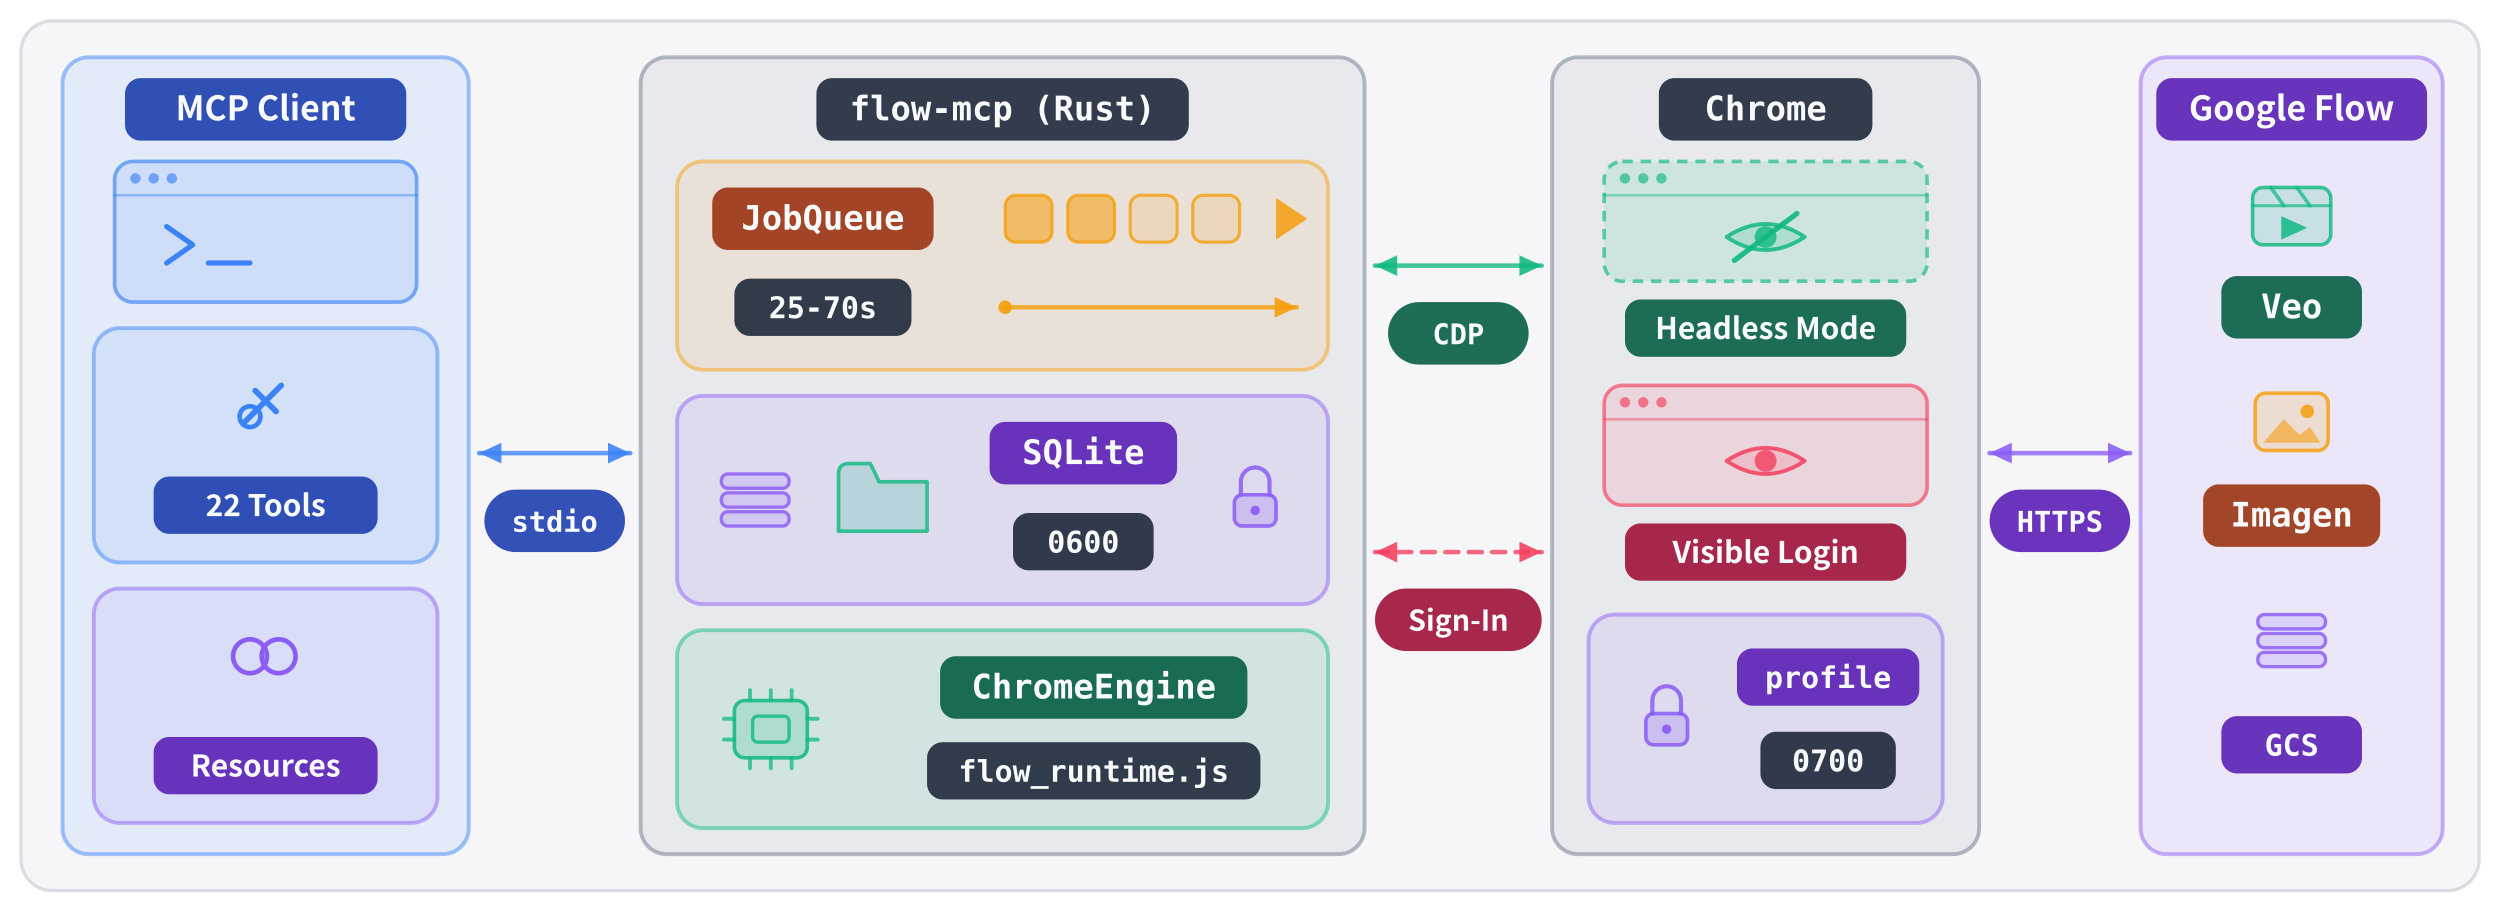
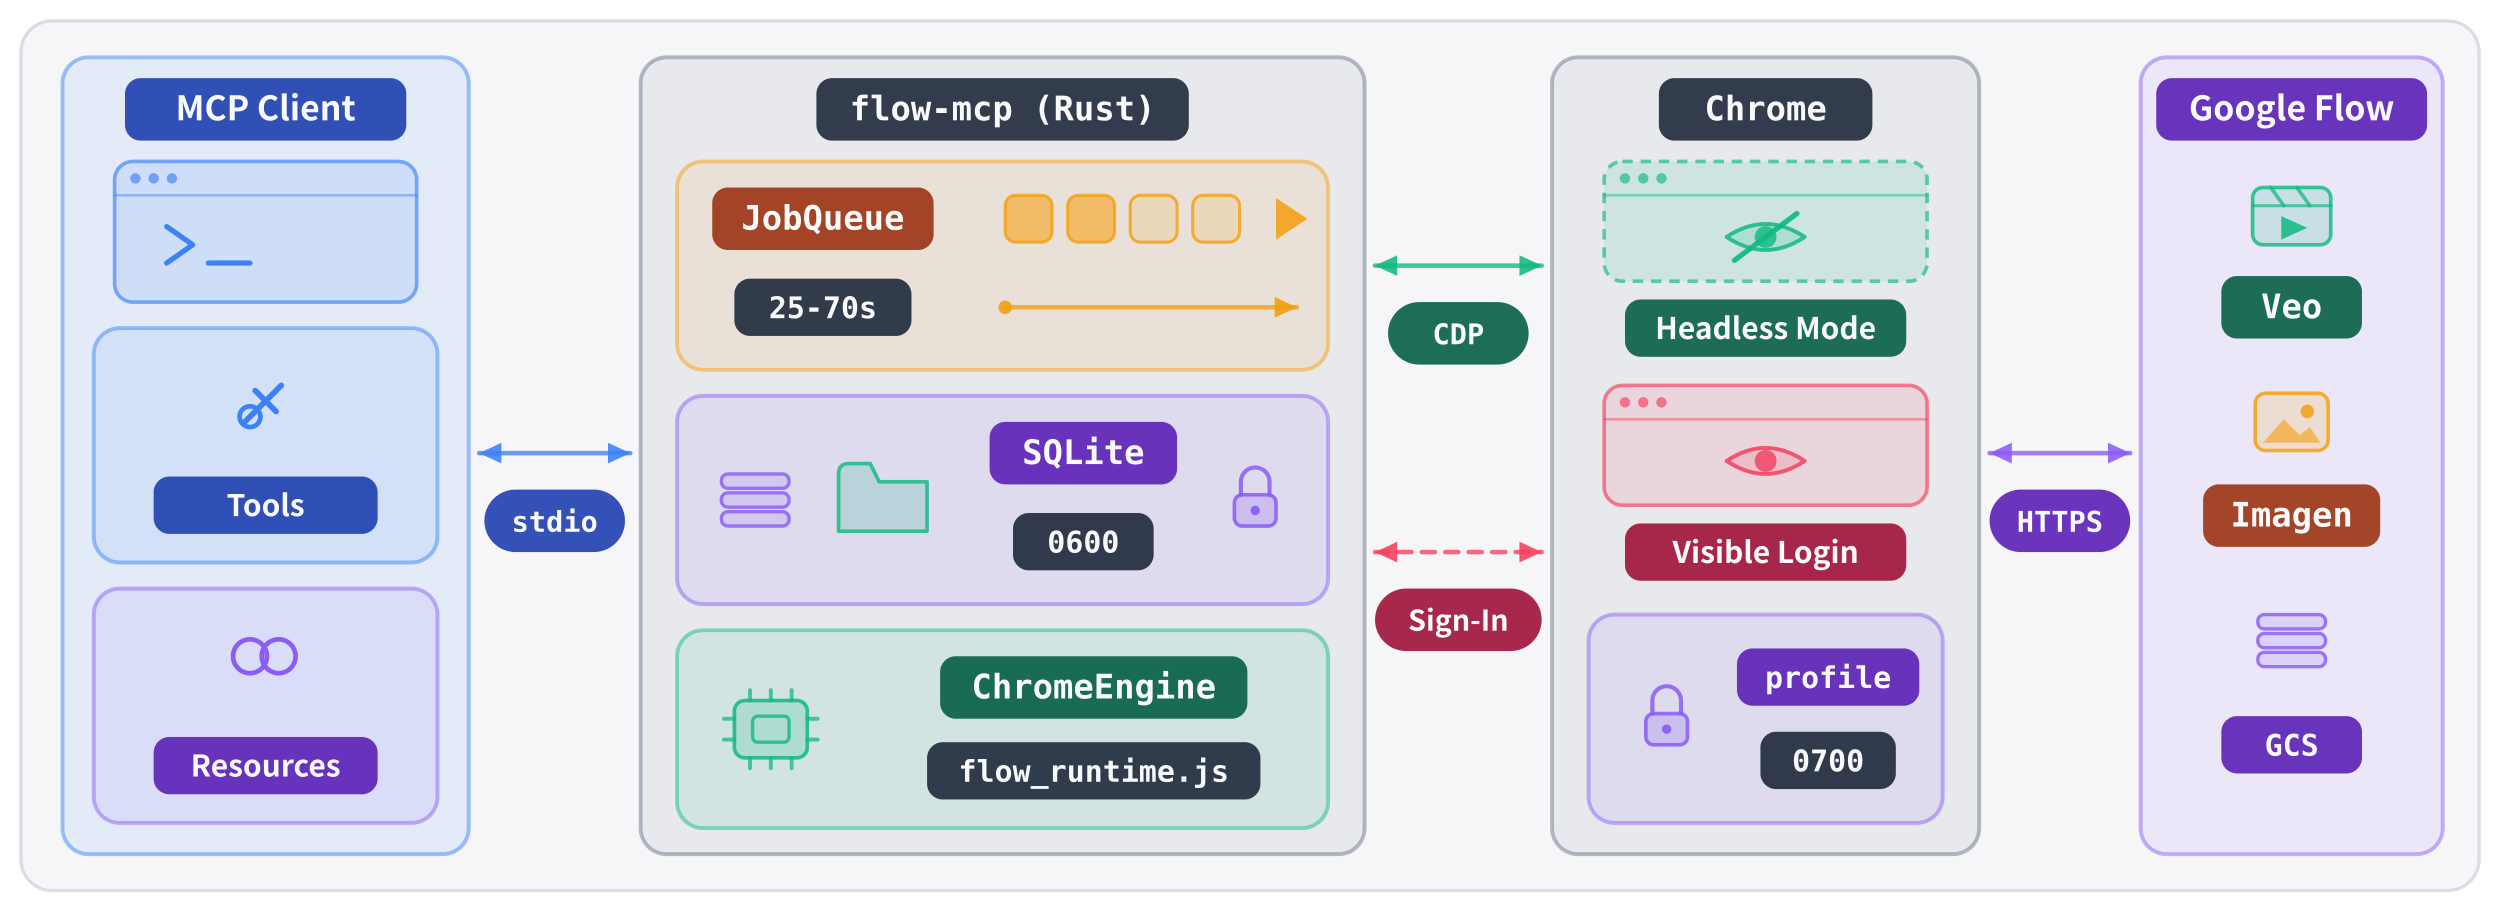
<svg xmlns="http://www.w3.org/2000/svg" viewBox="0 0 960 350" width="100%" role="img" aria-labelledby="svg-title svg-desc">
  <style>
    path, line, polyline, polygon { stroke-linecap: round; stroke-linejoin: round; }
    text { font-family: system-ui, -apple-system, 'Segoe UI', 'PingFang SC', 'Hiragino Sans', 'Noto Sans CJK SC', 'Noto Sans JP', sans-serif; }
    .mono { font-family: ui-monospace, 'SFMono-Regular', Menlo, Consolas, monospace; }
    .h1 { font-size: 13px; font-weight: 700; fill: #f8fafc; }
    .lbl { font-size: 11.5px; font-weight: 600; fill: #f8fafc; }
    .badge { font-size: 11.5px; font-weight: 600; fill: #f8fafc; }
    .pill { font-size: 11px; font-weight: 700; fill: #f8fafc; }
  </style>
  <defs>
    <marker id="arrow-blue" viewBox="0 0 10 10" refX="8.5" refY="5" markerWidth="6.5" markerHeight="6.5" orient="auto-start-reverse">
      <path d="M 1 1.5 L 8.5 5 L 1 8.5 z" fill="#3b82f6" fill-opacity="0.88" />
    </marker>
    <marker id="arrow-teal" viewBox="0 0 10 10" refX="8.5" refY="5" markerWidth="6.5" markerHeight="6.5" orient="auto-start-reverse">
      <path d="M 1 1.5 L 8.5 5 L 1 8.5 z" fill="#10b981" fill-opacity="0.88" />
    </marker>
    <marker id="arrow-amber" viewBox="0 0 10 10" refX="8.5" refY="5" markerWidth="6.5" markerHeight="6.5" orient="auto-start-reverse">
      <path d="M 1 1.5 L 8.5 5 L 1 8.5 z" fill="#f59e0b" fill-opacity="0.88" />
    </marker>
    <marker id="arrow-purple" viewBox="0 0 10 10" refX="8.5" refY="5" markerWidth="6.5" markerHeight="6.5" orient="auto-start-reverse">
      <path d="M 1 1.5 L 8.5 5 L 1 8.5 z" fill="#8b5cf6" fill-opacity="0.88" />
    </marker>
    <marker id="arrow-rose" viewBox="0 0 10 10" refX="8.5" refY="5" markerWidth="6.5" markerHeight="6.5" orient="auto-start-reverse">
      <path d="M 1 1.5 L 8.5 5 L 1 8.5 z" fill="#f43f5e" fill-opacity="0.88" />
    </marker>
    <marker id="arrow-slate" viewBox="0 0 10 10" refX="8.5" refY="5" markerWidth="6.5" markerHeight="6.5" orient="auto-start-reverse">
      <path d="M 1 1.5 L 8.5 5 L 1 8.5 z" fill="#64748b" fill-opacity="0.88" />
    </marker>
  </defs>
  <rect x="8" y="8" width="944" height="334" rx="12" fill="#64748b" fill-opacity="0.06" stroke="#64748b" stroke-opacity="0.22" stroke-width="1.25" />
  <rect x="24" y="22" width="156" height="306" rx="10" fill="#3b82f6" fill-opacity="0.1" stroke="#3b82f6" stroke-opacity="0.48" stroke-width="1.5" />
  <rect data-capsule="1" x="48.0" y="30.0" width="108" height="24.0" rx="6.0" fill="#1e40af" fill-opacity="0.90" stroke="none" />
  <text x="102.0" y="46.2" text-anchor="middle" class="h1" fill="#f8fafc">MCP Client</text>
  <rect x="44" y="62" width="116" height="54" rx="7" fill="#3b82f6" fill-opacity="0.12" stroke="#3b82f6" stroke-opacity="0.65" stroke-width="1.4" />
  <line x1="44" y1="75" x2="160" y2="75" stroke="#3b82f6" stroke-opacity="0.45" stroke-width="1" />
  <circle cx="52" cy="68.5" r="2" fill="#3b82f6" fill-opacity="0.65" />
  <circle cx="59" cy="68.5" r="2" fill="#3b82f6" fill-opacity="0.65" />
  <circle cx="66" cy="68.5" r="2" fill="#3b82f6" fill-opacity="0.65" />
  <path d="M 64 87 L 74 94 L 64 101 M 80 101 L 96 101" fill="none" stroke="#3b82f6" stroke-width="2" />
  <rect x="36" y="126" width="132" height="90" rx="10" fill="#3b82f6" fill-opacity="0.1" stroke="#3b82f6" stroke-opacity="0.48" stroke-width="1.5" />
  <path d="M 94 162 L 108 148 M 98 150 L 106 158" fill="none" stroke="#3b82f6" stroke-width="2.2" />
  <circle cx="96" cy="160" r="4" fill="none" stroke="#3b82f6" stroke-width="1.8" />
  <rect data-capsule="1" x="59.0" y="183.0" width="86" height="22.0" rx="6.0" fill="#1e40af" fill-opacity="0.90" stroke="none" />
-   <text x="102.0" y="198.2" text-anchor="middle" class="lbl" fill="#f8fafc">22 Tools</text>
+   <text x="102.0" y="198.2" text-anchor="middle" class="lbl" fill="#f8fafc">Tools</text>
  <rect x="36" y="226" width="132" height="90" rx="10" fill="#8b5cf6" fill-opacity="0.1" stroke="#8b5cf6" stroke-opacity="0.48" stroke-width="1.5" />
  <circle cx="96" cy="252" r="6.5" fill="none" stroke="#8b5cf6" stroke-width="1.8" />
  <circle cx="107" cy="252" r="6.5" fill="none" stroke="#8b5cf6" stroke-width="1.8" />
  <rect data-capsule="1" x="59.0" y="283.0" width="86" height="22.0" rx="6.0" fill="#5b21b6" fill-opacity="0.90" stroke="none" />
  <text x="102.0" y="298.2" text-anchor="middle" class="lbl" fill="#f8fafc">Resources</text>
  <path d="M 184 174 L 242 174" fill="none" stroke="#3b82f6" stroke-opacity="0.78" stroke-width="1.75" marker-end="url(#arrow-blue)" marker-start="url(#arrow-blue)" />
  <rect data-capsule="1" x="186.0" y="188.0" width="54" height="24.0" rx="12.0" fill="#1e40af" fill-opacity="0.90" stroke="none" />
  <text x="213.0" y="204.2" text-anchor="middle" class="pill mono" fill="#f8fafc">stdio</text>
  <rect x="246" y="22" width="278" height="306" rx="10" fill="#64748b" fill-opacity="0.1" stroke="#64748b" stroke-opacity="0.48" stroke-width="1.5" />
  <rect data-capsule="1" x="313.5" y="30.0" width="143" height="24.0" rx="6.0" fill="#1e293b" fill-opacity="0.90" stroke="none" />
  <text x="385.0" y="46.2" text-anchor="middle" class="h1 mono" fill="#f8fafc">flow-mcp (Rust)</text>
  <rect x="260" y="62" width="250" height="80" rx="10" fill="#f59e0b" fill-opacity="0.1" stroke="#f59e0b" stroke-opacity="0.48" stroke-width="1.5" />
  <rect data-capsule="1" x="273.5" y="72.0" width="85" height="24.0" rx="6.0" fill="#9a3412" fill-opacity="0.90" stroke="none" />
  <text x="316.0" y="88.2" text-anchor="middle" class="h1 mono" fill="#f8fafc">JobQueue</text>
  <rect data-capsule="1" x="282.0" y="107.0" width="68" height="22.0" rx="6.0" fill="#1e293b" fill-opacity="0.90" stroke="none" />
  <text x="316.0" y="122.2" text-anchor="middle" class="badge mono" fill="#f8fafc">25-70s</text>
  <rect x="386" y="75" width="18" height="18" rx="4" fill="#f59e0b" fill-opacity="0.55" stroke="#f59e0b" stroke-opacity="0.78" stroke-width="1.2" />
  <rect x="410" y="75" width="18" height="18" rx="4" fill="#f59e0b" fill-opacity="0.55" stroke="#f59e0b" stroke-opacity="0.78" stroke-width="1.2" />
  <rect x="434" y="75" width="18" height="18" rx="4" fill="#f59e0b" fill-opacity="0.14" stroke="#f59e0b" stroke-opacity="0.78" stroke-width="1.2" />
  <rect x="458" y="75" width="18" height="18" rx="4" fill="#f59e0b" fill-opacity="0.14" stroke="#f59e0b" stroke-opacity="0.78" stroke-width="1.2" />
  <polygon points="490,76 502,84 490,92" fill="#f59e0b" fill-opacity="0.84" />
  <path d="M 386 118 L 498 118" fill="none" stroke="#f59e0b" stroke-opacity="0.78" stroke-width="1.75" marker-end="url(#arrow-amber)" />
  <circle data-anchor="1" cx="386" cy="118" r="2.6" fill="#f59e0b" fill-opacity="0.88" />
  <rect x="260" y="152" width="250" height="80" rx="10" fill="#8b5cf6" fill-opacity="0.1" stroke="#8b5cf6" stroke-opacity="0.48" stroke-width="1.5" />
  <rect x="277" y="182" width="26" height="5.5" rx="2.5" fill="#8b5cf6" fill-opacity="0.16" stroke="#8b5cf6" stroke-opacity="0.82" stroke-width="1.3" />
  <rect x="277" y="189.25" width="26" height="5.5" rx="2.5" fill="#8b5cf6" fill-opacity="0.16" stroke="#8b5cf6" stroke-opacity="0.82" stroke-width="1.3" />
  <rect x="277" y="196.5" width="26" height="5.5" rx="2.5" fill="#8b5cf6" fill-opacity="0.16" stroke="#8b5cf6" stroke-opacity="0.82" stroke-width="1.3" />
  <path d="M 322 182 L 322 204 L 356 204 L 356 185 L 337.6 185 L 334.2 178 L 326 178 Q 322 178 322 182 Z" fill="#10b981" fill-opacity="0.18" stroke="#10b981" stroke-opacity="0.82" stroke-width="1.4" />
  <rect data-capsule="1" x="380.0" y="162.0" width="72" height="24.0" rx="6.0" fill="#5b21b6" fill-opacity="0.90" stroke="none" />
  <text x="416.0" y="178.2" text-anchor="middle" class="h1 mono" fill="#f8fafc">SQLite</text>
  <rect data-capsule="1" x="389.0" y="197.0" width="54" height="22.0" rx="6.0" fill="#1e293b" fill-opacity="0.90" stroke="none" />
  <text x="416.0" y="212.2" text-anchor="middle" class="badge mono" fill="#f8fafc">0600</text>
  <path d="M 476.5 190 L 476.5 185 A 5.5 5.5 0 0 1 487.5 185 L 487.5 190" fill="none" stroke="#8b5cf6" stroke-opacity="0.85" stroke-width="1.6" />
  <rect x="474" y="190" width="16" height="12" rx="3" fill="#8b5cf6" fill-opacity="0.22" stroke="#8b5cf6" stroke-opacity="0.85" stroke-width="1.4" />
  <circle cx="482" cy="196" r="1.8" fill="#8b5cf6" fill-opacity="0.92" />
  <rect x="260" y="242" width="250" height="76" rx="10" fill="#10b981" fill-opacity="0.1" stroke="#10b981" stroke-opacity="0.48" stroke-width="1.5" />
  <rect x="282" y="269" width="28" height="22" rx="4" fill="#10b981" fill-opacity="0.18" stroke="#10b981" stroke-opacity="0.85" stroke-width="1.4" />
  <rect x="289" y="275" width="14" height="10" rx="2" fill="none" stroke="#10b981" stroke-opacity="0.80" stroke-width="1.3" />
  <line x1="288" y1="265" x2="288" y2="269" stroke="#10b981" stroke-opacity="0.75" stroke-width="1.5" />
  <line x1="288" y1="291" x2="288" y2="295" stroke="#10b981" stroke-opacity="0.75" stroke-width="1.5" />
  <line x1="296" y1="265" x2="296" y2="269" stroke="#10b981" stroke-opacity="0.75" stroke-width="1.5" />
  <line x1="296" y1="291" x2="296" y2="295" stroke="#10b981" stroke-opacity="0.75" stroke-width="1.5" />
  <line x1="304" y1="265" x2="304" y2="269" stroke="#10b981" stroke-opacity="0.75" stroke-width="1.5" />
  <line x1="304" y1="291" x2="304" y2="295" stroke="#10b981" stroke-opacity="0.75" stroke-width="1.5" />
  <line x1="278" y1="276" x2="282" y2="276" stroke="#10b981" stroke-opacity="0.75" stroke-width="1.5" />
  <line x1="310" y1="276" x2="314" y2="276" stroke="#10b981" stroke-opacity="0.75" stroke-width="1.5" />
  <line x1="278" y1="284" x2="282" y2="284" stroke="#10b981" stroke-opacity="0.75" stroke-width="1.5" />
  <line x1="310" y1="284" x2="314" y2="284" stroke="#10b981" stroke-opacity="0.75" stroke-width="1.5" />
  <rect data-capsule="1" x="361.0" y="252.0" width="118" height="24.0" rx="6.0" fill="#065f46" fill-opacity="0.90" stroke="none" />
  <text x="420.0" y="268.2" text-anchor="middle" class="h1 mono" fill="#f8fafc">ChromeEngine</text>
  <rect data-capsule="1" x="356.0" y="285.0" width="128" height="22.0" rx="6.0" fill="#1e293b" fill-opacity="0.90" stroke="none" />
  <text x="420.0" y="300.2" text-anchor="middle" class="badge mono" fill="#f8fafc">flow_runtime.js</text>
  <path d="M 528 102 L 592 102" fill="none" stroke="#10b981" stroke-opacity="0.78" stroke-width="1.75" marker-end="url(#arrow-teal)" marker-start="url(#arrow-teal)" />
  <rect data-capsule="1" x="533.0" y="116.0" width="54" height="24.0" rx="12.0" fill="#065f46" fill-opacity="0.90" stroke="none" />
  <text x="560.0" y="132.2" text-anchor="middle" class="pill mono" fill="#f8fafc">CDP</text>
  <path d="M 528 212 L 592 212" fill="none" stroke="#f43f5e" stroke-opacity="0.78" stroke-width="1.75" marker-end="url(#arrow-rose)" marker-start="url(#arrow-rose)" stroke-dasharray="5 4" />
  <rect data-capsule="1" x="528.0" y="226.0" width="64" height="24.0" rx="12.0" fill="#9f1239" fill-opacity="0.90" stroke="none" />
  <text x="560.0" y="242.2" text-anchor="middle" class="pill" fill="#f8fafc">Sign-In</text>
  <rect x="596" y="22" width="164" height="306" rx="10" fill="#64748b" fill-opacity="0.1" stroke="#64748b" stroke-opacity="0.48" stroke-width="1.5" />
  <rect data-capsule="1" x="637.0" y="30.0" width="82" height="24.0" rx="6.0" fill="#1e293b" fill-opacity="0.90" stroke="none" />
  <text x="678.0" y="46.2" text-anchor="middle" class="h1 mono" fill="#f8fafc">Chrome</text>
  <rect x="616" y="62" width="124" height="46" rx="7" fill="#10b981" fill-opacity="0.12" stroke="#10b981" stroke-opacity="0.65" stroke-width="1.4" stroke-dasharray="4 3" />
  <line x1="616" y1="75" x2="740" y2="75" stroke="#10b981" stroke-opacity="0.45" stroke-width="1" />
  <circle cx="624" cy="68.5" r="2" fill="#10b981" fill-opacity="0.65" />
  <circle cx="631" cy="68.5" r="2" fill="#10b981" fill-opacity="0.65" />
  <circle cx="638" cy="68.5" r="2" fill="#10b981" fill-opacity="0.65" />
  <path d="M 663 91 Q 678 81 693 91 Q 678 101 663 91 Z" fill="#10b981" fill-opacity="0.16" stroke="#10b981" stroke-opacity="0.85" stroke-width="1.5" />
  <circle cx="678" cy="91" r="4.2" fill="#10b981" fill-opacity="0.80" />
  <line x1="666" y1="100" x2="690" y2="82" stroke="#10b981" stroke-opacity="0.92" stroke-width="2" />
  <rect data-capsule="1" x="624.0" y="115.0" width="108" height="22.0" rx="6.0" fill="#065f46" fill-opacity="0.90" stroke="none" />
  <text x="678.0" y="130.2" text-anchor="middle" class="lbl" fill="#f8fafc">Headless Mode</text>
  <rect x="616" y="148" width="124" height="46" rx="7" fill="#f43f5e" fill-opacity="0.12" stroke="#f43f5e" stroke-opacity="0.65" stroke-width="1.4" />
  <line x1="616" y1="161" x2="740" y2="161" stroke="#f43f5e" stroke-opacity="0.45" stroke-width="1" />
  <circle cx="624" cy="154.5" r="2" fill="#f43f5e" fill-opacity="0.65" />
  <circle cx="631" cy="154.5" r="2" fill="#f43f5e" fill-opacity="0.65" />
  <circle cx="638" cy="154.5" r="2" fill="#f43f5e" fill-opacity="0.65" />
  <path d="M 663 177 Q 678 167 693 177 Q 678 187 663 177 Z" fill="#f43f5e" fill-opacity="0.16" stroke="#f43f5e" stroke-opacity="0.85" stroke-width="1.5" />
  <circle cx="678" cy="177" r="4.2" fill="#f43f5e" fill-opacity="0.80" />
  <rect data-capsule="1" x="624.0" y="201.0" width="108" height="22.0" rx="6.0" fill="#9f1239" fill-opacity="0.90" stroke="none" />
  <text x="678.0" y="216.2" text-anchor="middle" class="lbl" fill="#f8fafc">Visible Login</text>
  <rect x="610" y="236" width="136" height="80" rx="10" fill="#8b5cf6" fill-opacity="0.1" stroke="#8b5cf6" stroke-opacity="0.48" stroke-width="1.5" />
  <path d="M 634.5 274 L 634.5 269 A 5.5 5.5 0 0 1 645.5 269 L 645.5 274" fill="none" stroke="#8b5cf6" stroke-opacity="0.85" stroke-width="1.6" />
  <rect x="632" y="274" width="16" height="12" rx="3" fill="#8b5cf6" fill-opacity="0.22" stroke="#8b5cf6" stroke-opacity="0.85" stroke-width="1.4" />
  <circle cx="640" cy="280" r="1.8" fill="#8b5cf6" fill-opacity="0.92" />
  <rect data-capsule="1" x="667.0" y="249.0" width="70" height="22.0" rx="6.0" fill="#5b21b6" fill-opacity="0.90" stroke="none" />
  <text x="702.0" y="264.2" text-anchor="middle" class="badge mono" fill="#f8fafc">profile</text>
  <rect data-capsule="1" x="676.0" y="281.0" width="52" height="22.0" rx="6.0" fill="#1e293b" fill-opacity="0.90" stroke="none" />
  <text x="702.0" y="296.2" text-anchor="middle" class="badge mono" fill="#f8fafc">0700</text>
  <path d="M 764 174 L 818 174" fill="none" stroke="#8b5cf6" stroke-opacity="0.78" stroke-width="1.75" marker-end="url(#arrow-purple)" marker-start="url(#arrow-purple)" />
  <rect data-capsule="1" x="764.0" y="188.0" width="54" height="24.0" rx="12.0" fill="#5b21b6" fill-opacity="0.90" stroke="none" />
  <text x="791.0" y="204.2" text-anchor="middle" class="pill mono" fill="#f8fafc">HTTPS</text>
  <rect x="822" y="22" width="116" height="306" rx="10" fill="#8b5cf6" fill-opacity="0.1" stroke="#8b5cf6" stroke-opacity="0.48" stroke-width="1.5" />
  <rect data-capsule="1" x="828.0" y="30.0" width="104" height="24.0" rx="6.0" fill="#5b21b6" fill-opacity="0.90" stroke="none" />
  <text x="880.0" y="46.2" text-anchor="middle" class="h1" fill="#f8fafc">Google Flow</text>
  <rect x="865" y="72" width="30" height="22" rx="4" fill="#10b981" fill-opacity="0.16" stroke="#10b981" stroke-opacity="0.82" stroke-width="1.4" />
  <line x1="865" y1="79" x2="895" y2="79" stroke="#10b981" stroke-opacity="0.68" stroke-width="1.2" />
  <line x1="872" y1="72" x2="877" y2="79" stroke="#10b981" stroke-opacity="0.72" stroke-width="1.4" />
  <line x1="882" y1="72" x2="887" y2="79" stroke="#10b981" stroke-opacity="0.72" stroke-width="1.4" />
  <polygon points="876,83 886,87.5 876,92" fill="#10b981" fill-opacity="0.85" />
  <rect data-capsule="1" x="853.0" y="106.0" width="54" height="24.0" rx="6.0" fill="#065f46" fill-opacity="0.90" stroke="none" />
  <text x="880.0" y="122.2" text-anchor="middle" class="h1 mono" fill="#f8fafc">Veo</text>
  <rect x="866" y="151" width="28" height="22" rx="4" fill="#f59e0b" fill-opacity="0.16" stroke="#f59e0b" stroke-opacity="0.82" stroke-width="1.4" />
  <circle cx="886" cy="158" r="2.6" fill="#f59e0b" fill-opacity="0.84" />
  <polygon points="869,170 877,161 883,167 887,164 891,170" fill="#f59e0b" fill-opacity="0.58" />
  <rect data-capsule="1" x="846.0" y="186.0" width="68" height="24.0" rx="6.0" fill="#9a3412" fill-opacity="0.90" stroke="none" />
  <text x="880.0" y="202.2" text-anchor="middle" class="h1 mono" fill="#f8fafc">Imagen</text>
  <rect x="867" y="236" width="26" height="5.5" rx="2.5" fill="#8b5cf6" fill-opacity="0.16" stroke="#8b5cf6" stroke-opacity="0.82" stroke-width="1.3" />
  <rect x="867" y="243.25" width="26" height="5.5" rx="2.5" fill="#8b5cf6" fill-opacity="0.16" stroke="#8b5cf6" stroke-opacity="0.82" stroke-width="1.3" />
  <rect x="867" y="250.5" width="26" height="5.5" rx="2.5" fill="#8b5cf6" fill-opacity="0.16" stroke="#8b5cf6" stroke-opacity="0.82" stroke-width="1.3" />
  <rect data-capsule="1" x="853.0" y="275.0" width="54" height="22.0" rx="6.0" fill="#5b21b6" fill-opacity="0.90" stroke="none" />
  <text x="880.0" y="290.2" text-anchor="middle" class="badge mono" fill="#f8fafc">GCS</text>
</svg>
